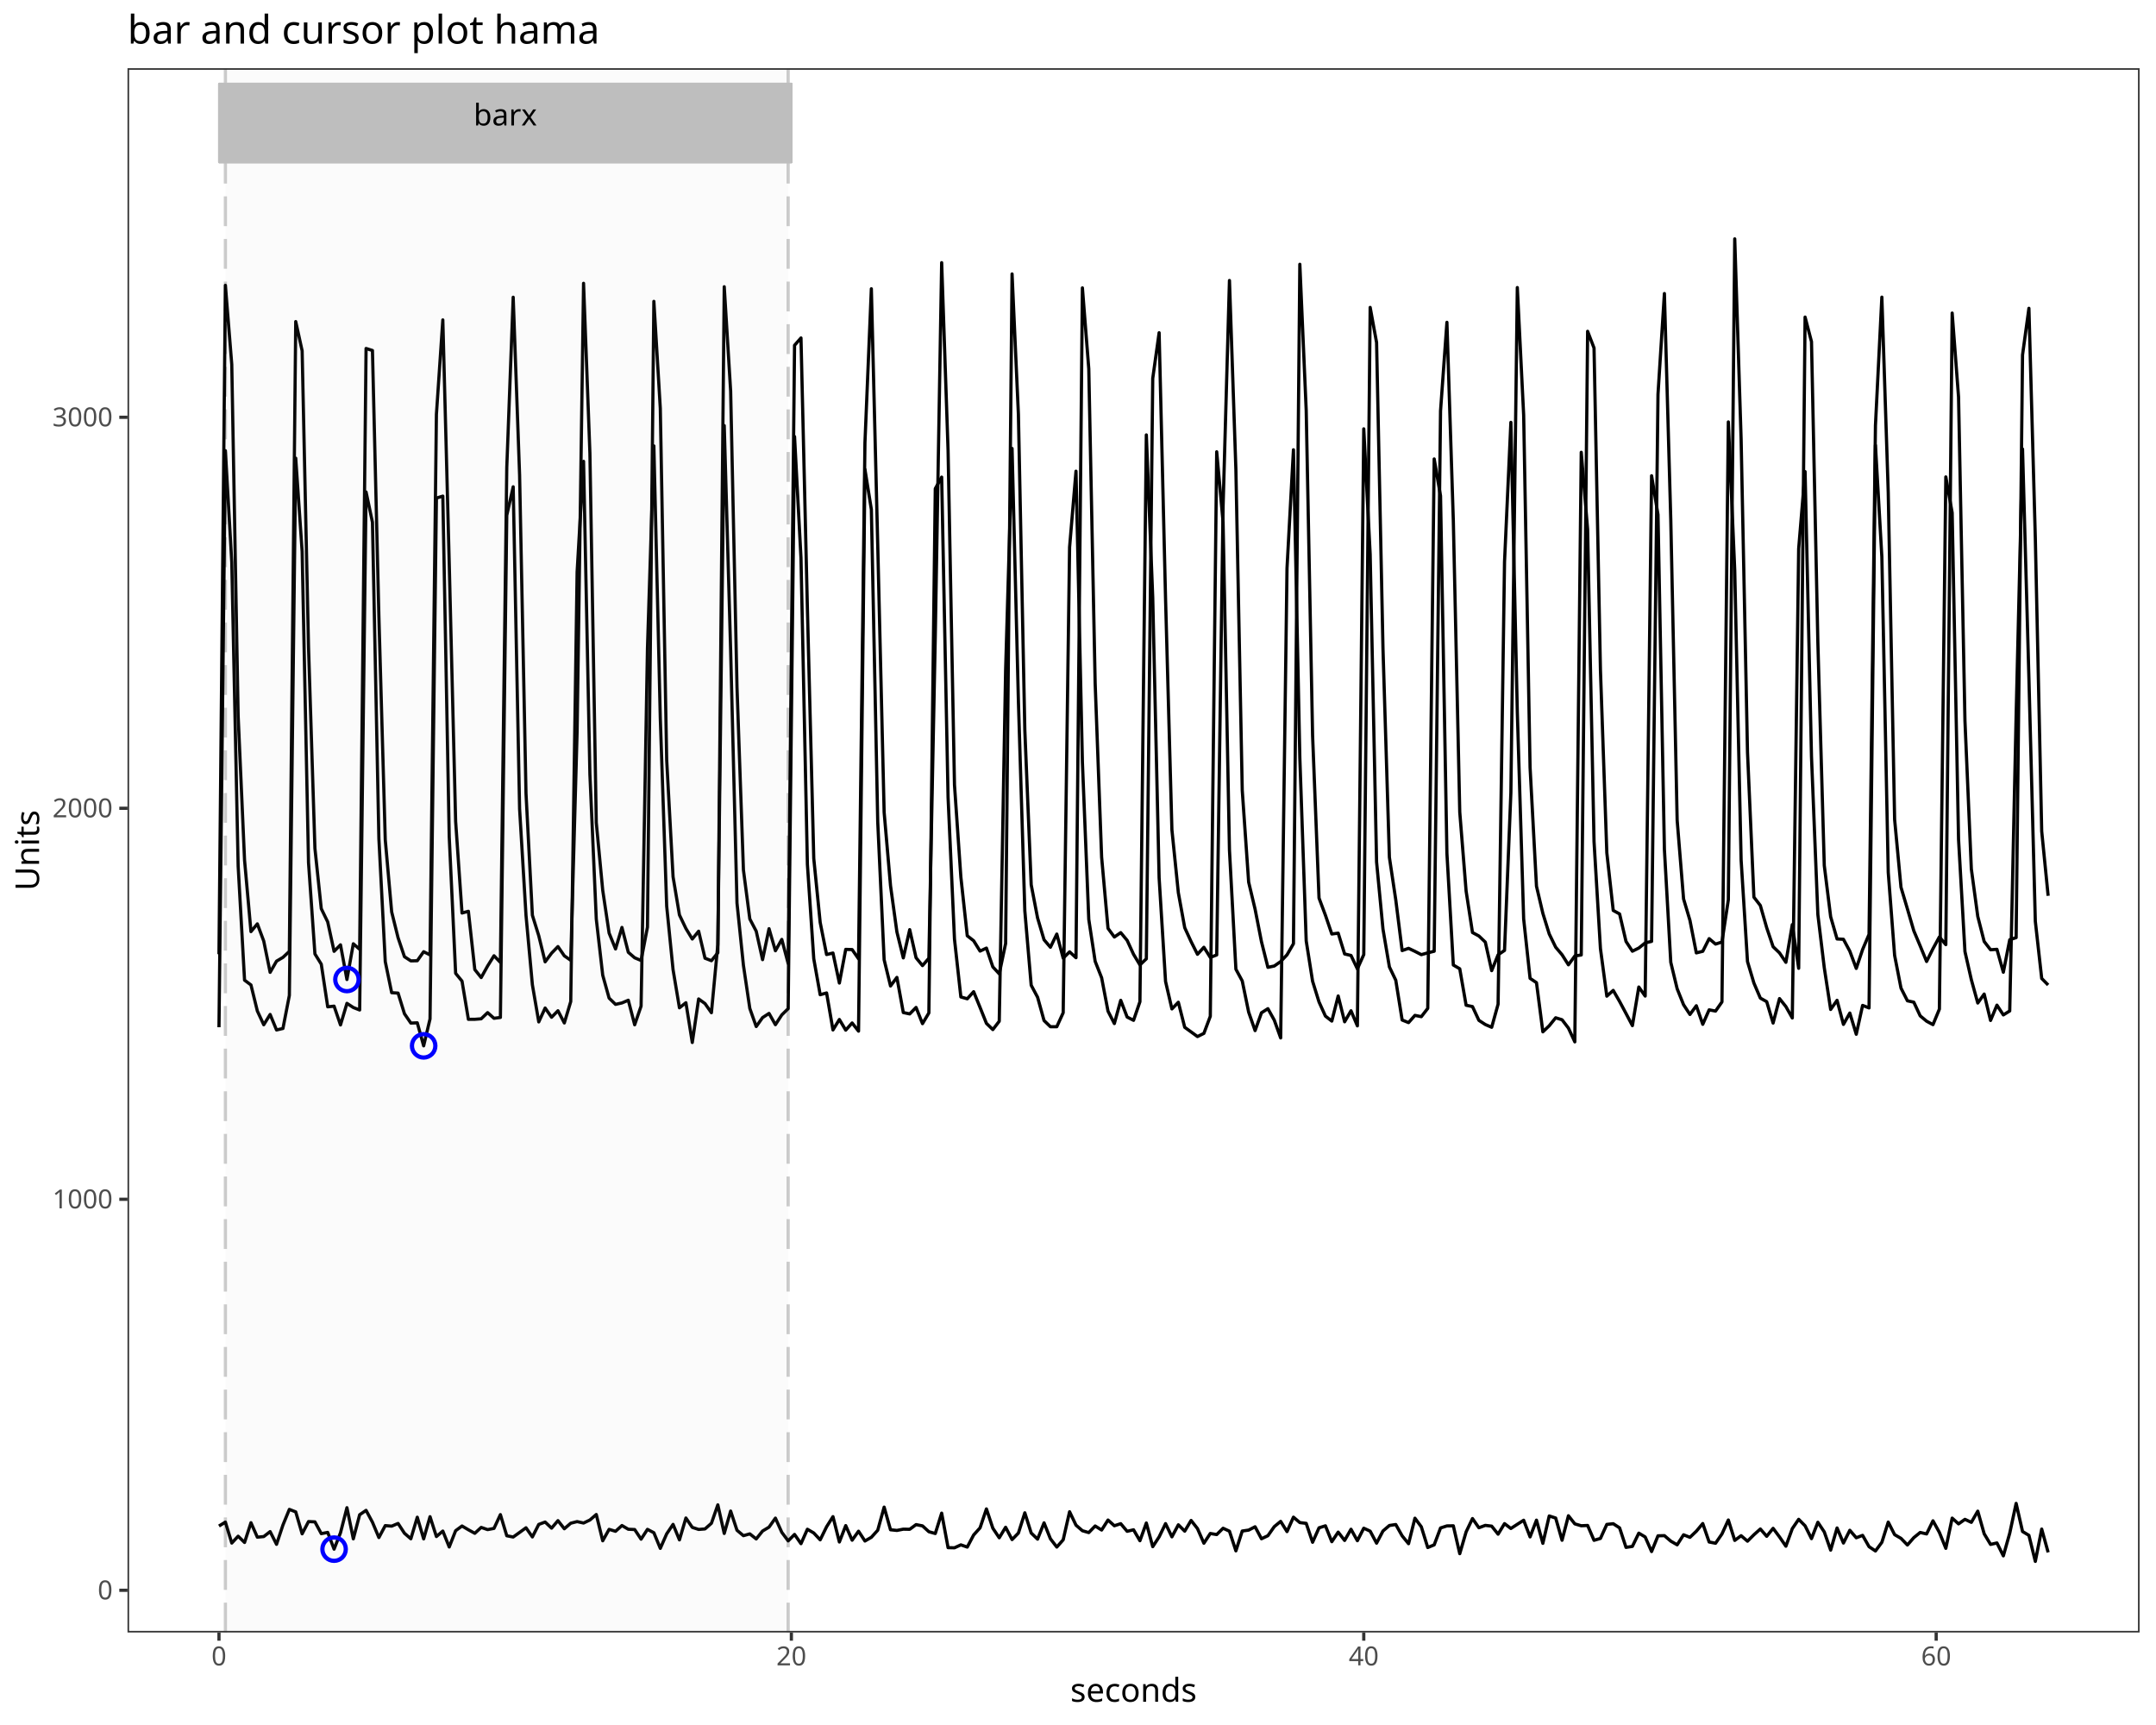
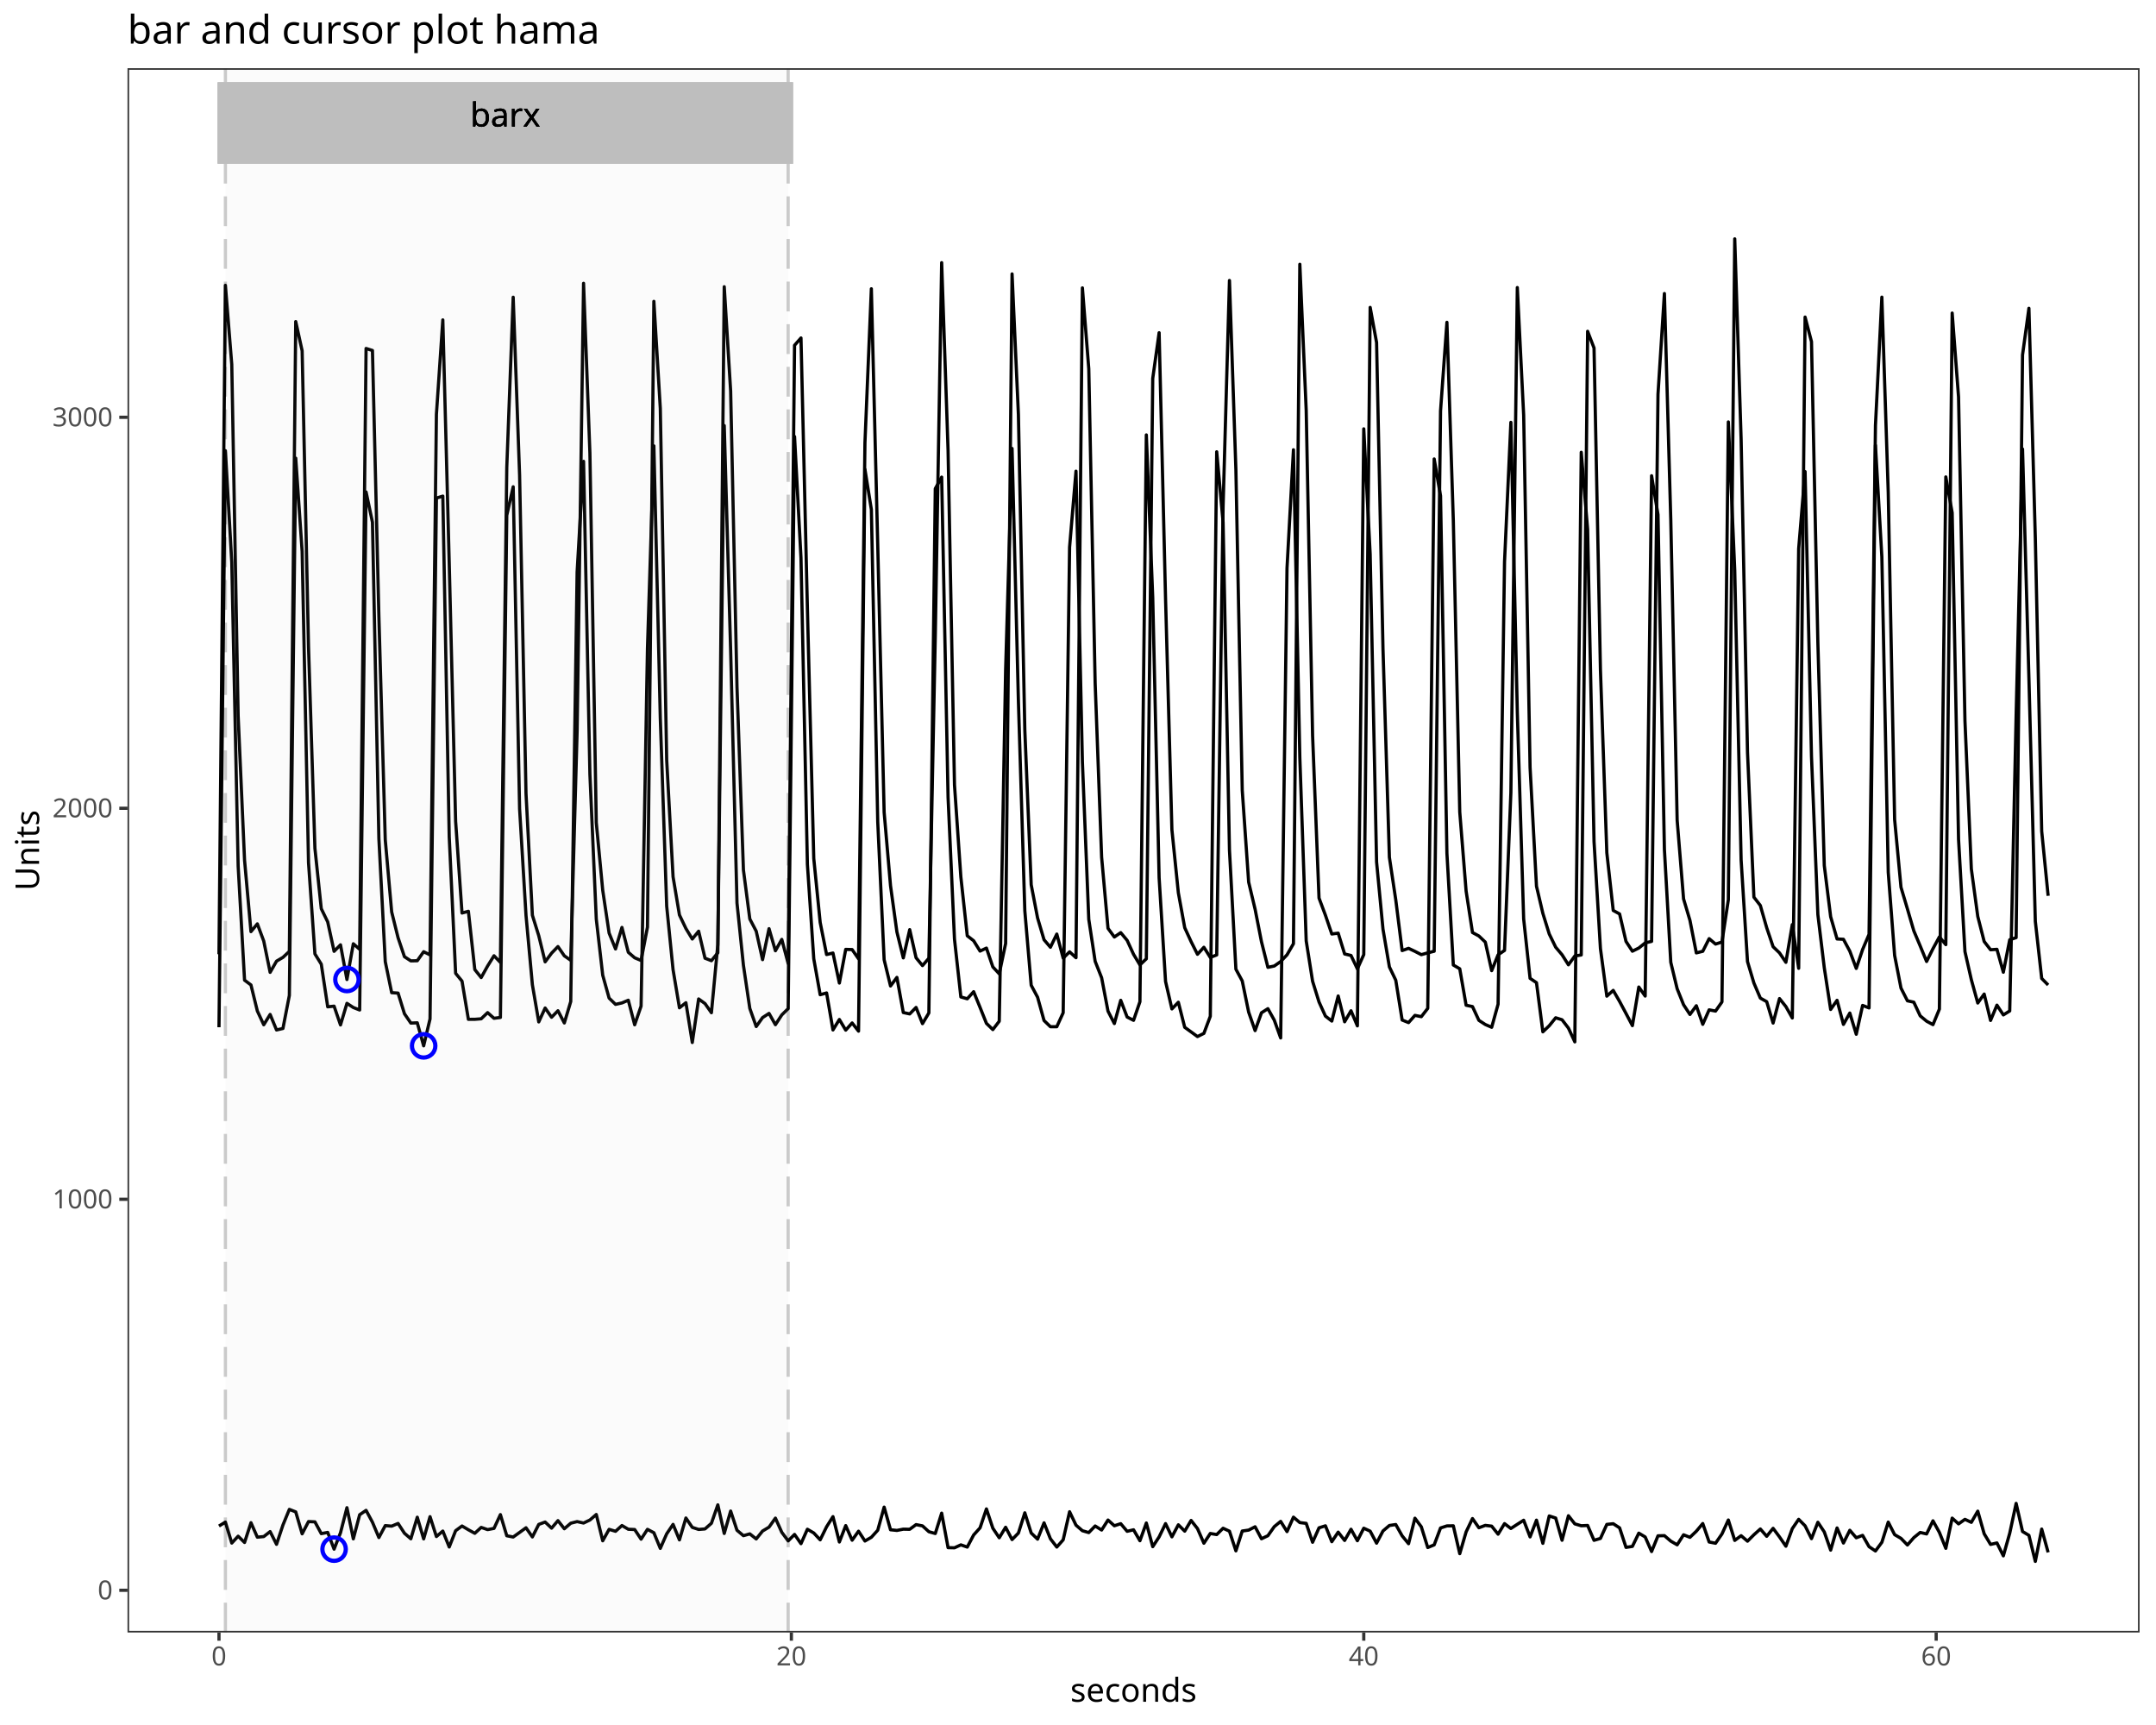
<svg xmlns="http://www.w3.org/2000/svg" class="svglite" data-engine-version="2.0" width="720.00pt" height="576.00pt" viewBox="0 0 720.00 576.00">
  <defs>
    <style type="text/css">
    .svglite line, .svglite polyline, .svglite polygon, .svglite path, .svglite rect, .svglite circle {
      fill: none;
      stroke: #000000;
      stroke-linecap: round;
      stroke-linejoin: round;
      stroke-miterlimit: 10.00;
    }
  </style>
  </defs>
  <rect width="100%" height="100%" style="stroke: none; fill: #FFFFFF;" />
  <defs>
    <clipPath id="cpMC4wMHw3MjAuMDB8MC4wMHw1NzYuMDA=">
      <rect x="0.00" y="0.00" width="720.00" height="576.00" />
    </clipPath>
  </defs>
  <g clip-path="url(#cpMC4wMHw3MjAuMDB8MC4wMHw1NzYuMDA=)">
    <rect x="0.00" y="0.00" width="720.00" height="576.00" style="stroke-width: 1.07; stroke: #FFFFFF; fill: #FFFFFF;" />
  </g>
  <defs>
    <clipPath id="cpNDIuNTh8NzE0LjUyfDIyLjc4fDU0NS4xMQ==">
      <rect x="42.58" y="22.78" width="671.94" height="522.33" />
    </clipPath>
  </defs>
  <g clip-path="url(#cpNDIuNTh8NzE0LjUyfDIyLjc4fDU0NS4xMQ==)">
    <rect x="42.58" y="22.78" width="671.94" height="522.33" style="stroke-width: 1.07; stroke: none; fill: #FFFFFF;" />
    <polyline points="73.13,509.56 75.27,508.25 77.40,515.25 79.53,512.96 81.67,515.05 83.81,508.45 85.94,513.28 88.08,513.08 90.21,511.42 92.35,515.67 94.49,509.23 96.63,504.00 98.76,504.84 100.90,512.16 103.03,508.07 105.17,508.17 107.29,512.10 109.44,511.69 111.57,517.28 113.71,511.81 115.86,503.44 117.99,513.84 120.11,505.79 122.25,504.33 124.38,508.29 126.53,513.41 128.66,509.42 130.80,509.60 132.94,508.70 135.07,511.97 137.20,513.82 139.35,506.62 141.48,513.85 143.61,506.44 145.74,513.07 147.88,511.24 150.02,516.56 152.16,511.12 154.29,509.55 156.42,510.81 158.56,511.99 160.69,510.02 162.84,510.76 164.97,510.35 167.11,505.75 169.24,512.81 171.38,513.23 173.52,511.70 175.66,510.14 177.79,513.20 179.92,509.02 182.05,508.23 184.20,510.27 186.33,507.76 188.46,510.47 190.60,508.62 192.73,508.08 194.88,508.56 197.00,507.55 199.13,505.71 201.28,514.49 203.41,510.67 205.56,511.32 207.70,509.39 209.82,510.64 211.95,510.73 214.09,513.95 216.22,510.67 218.36,511.80 220.51,517.02 222.64,512.17 224.77,509.01 226.90,514.19 229.06,506.88 231.19,510.01 233.31,510.70 235.44,510.53 237.58,508.64 239.72,502.49 241.86,512.04 244.00,504.56 246.12,510.98 248.27,512.78 250.40,512.18 252.54,513.87 254.66,511.23 256.82,509.93 258.95,506.92 261.08,511.66 263.21,514.52 265.34,512.37 267.49,515.45 269.63,510.64 271.76,511.88 273.90,514.17 276.04,509.81 278.17,506.43 280.31,514.89 282.43,509.42 284.57,514.29 286.71,511.29 288.85,514.56 290.99,513.32 293.12,510.97 295.26,503.25 297.39,510.81 299.52,511.03 301.66,510.61 303.80,510.65 305.92,509.09 308.07,509.51 310.20,511.46 312.34,512.06 314.47,505.26 316.61,516.78 318.75,516.83 320.88,515.85 323.02,516.59 325.15,512.55 327.29,510.17 329.42,503.85 331.56,510.29 333.70,513.48 335.83,509.97 337.98,514.08 340.10,511.91 342.24,505.15 344.37,511.89 346.50,513.94 348.66,508.50 350.79,513.82 352.92,516.58 355.05,514.17 357.19,504.79 359.33,509.27 361.47,511.13 363.60,511.75 365.73,509.55 367.89,510.90 370.02,507.56 372.14,509.47 374.27,508.78 376.41,511.32 378.55,510.82 380.68,514.47 382.82,508.55 384.96,516.45 387.09,513.19 389.24,508.76 391.36,513.17 393.51,509.15 395.64,511.27 397.77,507.70 399.90,510.41 402.04,515.30 404.18,512.05 406.32,512.41 408.45,510.30 410.58,511.29 412.73,517.85 414.85,511.23 416.99,510.92 419.14,509.81 421.27,513.81 423.42,512.79 425.55,509.76 427.68,508.01 429.80,511.42 431.95,506.60 434.08,508.41 436.21,508.67 438.34,514.98 440.49,510.16 442.63,509.49 444.76,514.79 446.89,511.60 449.04,514.37 451.17,510.64 453.30,514.46 455.43,510.29 457.57,511.27 459.71,515.28 461.85,511.21 463.99,509.38 466.12,509.06 468.25,512.84 470.39,515.46 472.52,506.95 474.65,509.82 476.80,516.74 478.95,515.85 481.07,510.21 483.20,509.52 485.34,509.49 487.49,518.79 489.61,511.52 491.74,507.07 493.88,510.14 496.02,509.34 498.15,509.60 500.29,512.28 502.44,508.76 504.56,510.38 506.71,508.98 508.83,507.63 510.97,513.19 513.11,507.60 515.24,515.34 517.37,506.20 519.52,506.89 521.65,514.31 523.78,506.13 525.91,508.84 528.06,509.47 530.19,509.37 532.33,514.33 534.47,513.70 536.60,509.02 538.74,508.79 540.87,510.18 543.01,516.69 545.14,516.36 547.28,511.94 549.41,513.21 551.55,518.08 553.69,512.83 555.83,512.77 557.96,514.60 560.09,515.83 562.23,512.49 564.36,513.33 566.49,511.30 568.64,508.73 570.77,514.89 572.91,515.31 575.05,512.21 577.18,507.55 579.32,514.36 581.45,512.79 583.58,514.62 585.72,512.48 587.87,510.55 589.99,512.99 592.13,510.33 594.27,513.20 596.40,516.30 598.54,510.43 600.67,507.32 602.81,509.49 604.95,513.77 607.08,508.31 609.22,511.53 611.35,517.61 613.49,510.21 615.62,515.24 617.75,510.98 619.90,513.48 622.02,512.68 624.17,516.45 626.31,517.89 628.45,515.00 630.58,508.25 632.71,512.44 634.84,513.68 636.99,515.89 639.12,513.44 641.25,511.71 643.39,512.20 645.52,507.82 647.66,511.69 649.81,517.01 651.93,506.92 654.06,508.84 656.20,507.33 658.33,508.33 660.48,504.60 662.62,512.15 664.75,515.70 666.88,515.21 669.02,519.52 671.15,511.98 673.29,502.00 675.43,511.39 677.56,512.67 679.70,521.37 681.83,510.58 683.98,518.36 " style="stroke-width: 1.07; stroke-linecap: butt;" />
    <polyline points="73.13,318.62 75.27,95.28 77.40,121.71 79.53,239.05 81.67,287.23 83.81,311.08 85.94,308.49 88.08,314.24 90.21,324.68 92.35,320.94 94.49,319.68 96.63,317.68 98.76,107.38 100.90,117.14 103.03,215.99 105.17,283.29 107.29,303.42 109.44,307.85 111.57,317.66 113.71,315.49 115.86,327.07 117.99,315.14 120.11,316.99 122.25,116.36 124.38,117.03 126.53,205.83 128.66,280.43 130.80,304.51 132.94,313.14 135.07,319.46 137.20,320.85 139.35,320.80 141.48,317.79 143.61,318.85 145.74,138.37 147.88,106.82 150.02,188.04 152.16,274.27 154.29,304.87 156.42,304.29 158.56,323.75 160.69,326.42 162.84,322.56 164.97,319.14 167.11,321.36 169.24,156.08 171.38,99.25 173.52,158.65 175.66,264.94 177.79,305.61 179.92,312.46 182.05,321.17 184.20,318.27 186.33,316.07 188.46,319.17 190.60,320.65 192.73,244.18 194.88,94.60 197.00,151.28 199.13,274.68 201.28,297.27 203.41,311.56 205.56,316.87 207.70,309.68 209.82,317.98 211.95,319.82 214.09,320.72 216.22,309.58 218.36,100.63 220.51,136.35 222.64,253.72 224.77,292.78 226.90,305.51 229.06,310.04 231.19,313.55 233.31,310.94 235.44,319.96 237.58,320.79 239.72,318.15 241.86,95.75 244.00,130.59 246.12,229.36 248.27,290.50 250.40,306.85 252.54,310.94 254.66,320.44 256.82,310.10 258.95,317.47 261.08,313.68 263.21,321.72 265.34,115.30 267.49,112.85 269.63,203.03 271.76,286.66 273.90,308.01 276.04,318.73 278.17,318.23 280.31,328.25 282.43,317.01 284.57,317.08 286.71,320.15 288.85,147.81 290.99,96.43 293.12,181.94 295.26,271.23 297.39,295.75 299.52,311.18 301.66,319.85 303.80,310.42 305.92,319.81 308.07,322.43 310.20,319.96 312.34,212.24 314.47,87.71 316.61,150.41 318.75,262.07 320.88,292.85 323.02,312.47 325.15,314.13 327.29,317.58 329.42,316.58 331.56,322.86 333.70,325.17 335.83,315.05 337.98,91.48 340.10,138.44 342.24,243.74 344.37,295.44 346.50,306.51 348.66,313.80 350.79,316.30 352.92,311.90 355.05,319.93 357.19,317.83 359.33,319.79 361.47,96.13 363.60,123.16 365.73,228.13 367.89,286.23 370.02,309.99 372.14,312.88 374.27,311.42 376.41,314.00 378.55,318.66 380.68,322.19 382.82,320.16 384.96,126.36 387.09,111.11 389.24,199.99 391.36,277.08 393.51,298.11 395.64,309.77 397.77,314.42 399.90,318.65 402.04,316.31 404.18,319.69 406.32,318.87 408.45,169.24 410.58,93.66 412.73,156.86 414.85,263.89 416.99,294.55 419.14,303.59 421.27,314.45 423.42,323.01 425.55,322.56 427.68,321.08 429.80,318.83 431.95,315.12 434.08,88.25 436.21,136.98 438.34,245.56 440.49,299.88 442.63,305.61 444.76,311.87 446.89,311.59 449.04,318.54 451.17,319.04 453.30,323.52 455.43,318.76 457.57,102.65 459.71,114.37 461.85,216.55 463.99,286.27 466.12,300.48 468.25,317.41 470.39,316.66 472.52,317.67 474.65,318.77 476.80,318.17 478.95,317.63 481.07,137.21 483.20,107.63 485.34,173.83 487.49,271.17 489.61,297.54 491.74,311.38 493.88,312.54 496.02,314.58 498.15,324.11 500.29,318.81 502.44,317.36 504.56,264.69 506.71,96.02 508.83,138.60 510.97,256.26 513.11,295.92 515.24,304.98 517.37,311.86 519.52,316.28 521.65,318.80 523.78,322.16 525.91,319.23 528.06,318.87 530.19,110.63 532.33,116.20 534.47,223.72 536.60,284.75 538.74,304.01 540.87,305.18 543.01,314.36 545.14,317.62 547.28,316.56 549.41,314.85 551.55,314.34 553.69,131.64 555.83,98.02 557.96,173.55 560.09,273.88 562.23,300.16 564.36,307.32 566.49,318.18 568.64,317.65 570.77,313.43 572.91,315.24 575.05,314.56 577.18,300.45 579.32,79.76 581.45,146.63 583.58,251.15 585.72,299.58 587.87,302.36 589.99,309.78 592.13,316.12 594.27,318.18 596.40,321.33 598.54,308.74 600.67,323.33 602.81,105.88 604.95,114.09 607.08,214.67 609.22,288.99 611.35,306.11 613.49,313.53 615.62,313.64 617.75,317.61 619.90,323.37 622.02,317.05 624.17,311.99 626.31,142.08 628.45,99.22 630.58,164.46 632.71,273.61 634.84,296.28 636.99,303.51 639.12,310.81 641.25,315.86 643.39,321.05 645.52,316.77 647.66,312.84 649.81,315.43 651.93,104.54 654.06,132.58 656.20,240.68 658.33,290.15 660.48,306.01 662.62,314.38 664.75,317.14 666.88,316.99 669.02,324.64 671.15,313.80 673.29,313.08 675.43,118.52 677.56,102.95 679.70,179.70 681.83,277.56 683.98,299.12 " style="stroke-width: 1.07; stroke-linecap: butt;" />
    <polyline points="73.13,343.01 75.27,150.49 77.40,187.77 79.53,289.18 81.67,327.29 83.81,328.89 85.94,337.58 88.08,342.18 90.21,338.74 92.35,343.92 94.49,343.42 96.63,332.39 98.76,152.99 100.90,184.19 103.03,288.06 105.17,318.53 107.29,321.95 109.44,336.19 111.57,335.97 113.71,342.24 115.86,335.03 117.99,336.42 120.11,337.25 122.25,164.28 124.38,174.39 126.53,280.04 128.66,321.10 130.80,331.47 132.94,331.61 135.07,338.50 137.20,341.62 139.35,341.53 141.48,349.22 143.61,340.23 145.74,166.32 147.88,165.66 150.02,279.43 152.16,325.01 154.29,327.61 156.42,340.37 158.56,340.36 160.69,340.19 162.84,338.13 164.97,340.02 167.11,339.74 169.24,172.07 171.38,162.55 173.52,270.11 175.66,305.64 177.79,328.83 179.92,341.23 182.05,336.59 184.20,339.67 186.33,337.50 188.46,341.58 190.60,334.43 192.73,190.98 194.88,154.05 197.00,258.55 199.13,306.89 201.28,325.63 203.41,333.28 205.56,335.37 207.70,334.89 209.82,333.99 211.95,342.19 214.09,335.96 216.22,216.53 218.36,148.89 220.51,239.83 222.64,302.57 224.77,323.79 226.90,336.52 229.06,334.82 231.19,348.10 233.31,333.56 235.44,335.11 237.58,338.16 239.72,315.42 241.86,142.11 244.00,217.22 246.12,301.53 248.27,322.33 250.40,336.73 252.54,342.77 254.66,339.79 256.82,338.39 258.95,342.16 261.08,338.89 263.21,336.80 265.34,145.78 267.49,186.31 269.63,288.60 271.76,320.15 273.90,332.15 276.04,331.56 278.17,343.91 280.31,340.42 282.43,343.97 284.57,341.58 286.71,344.31 288.85,156.74 290.99,170.13 293.12,274.39 295.26,320.47 297.39,329.23 299.52,326.37 301.66,338.10 303.80,338.56 305.92,336.40 308.07,341.81 310.20,338.23 312.34,163.17 314.47,159.32 316.61,266.24 318.75,313.58 320.88,332.89 323.02,333.51 325.15,331.14 327.29,336.39 329.42,341.71 331.56,343.79 333.70,341.01 335.83,223.71 337.98,149.75 340.10,234.12 342.24,304.11 344.37,328.99 346.50,332.98 348.66,340.77 350.79,342.83 352.92,342.83 355.05,338.17 357.19,182.74 359.33,157.34 361.47,254.48 363.60,306.99 365.73,321.00 367.89,326.48 370.02,337.64 372.14,341.78 374.27,334.02 376.41,339.60 378.55,340.70 380.68,334.49 382.82,145.23 384.96,199.60 387.09,293.12 389.24,327.73 391.36,336.89 393.51,334.67 395.64,343.03 397.77,344.57 399.90,346.12 402.04,345.06 404.18,339.35 406.32,150.86 408.45,174.36 410.58,283.85 412.73,323.63 414.85,327.55 416.99,337.96 419.14,344.13 421.27,338.18 423.42,336.81 425.55,340.65 427.68,346.58 429.80,189.74 431.95,150.19 434.08,252.99 436.21,314.17 438.34,327.65 440.49,334.57 442.63,339.29 444.76,340.95 446.89,332.57 449.04,341.19 451.17,337.51 453.30,342.55 455.43,143.20 457.57,185.07 459.71,287.83 461.85,310.25 463.99,322.87 466.12,327.31 468.25,340.60 470.39,341.46 472.52,339.05 474.65,339.48 476.80,336.71 478.95,153.25 481.07,165.59 483.20,284.92 485.34,322.23 487.49,323.49 489.61,335.66 491.74,336.11 493.88,340.71 496.02,342.10 498.15,343.02 500.29,335.31 502.44,187.62 504.56,141.03 506.71,237.76 508.83,306.85 510.97,326.68 513.11,328.13 515.24,344.54 517.37,342.51 519.52,339.85 521.65,340.51 523.78,343.29 525.91,347.89 528.06,151.03 530.19,176.82 532.33,281.01 534.47,316.74 536.60,332.63 538.74,330.70 540.87,334.41 543.01,338.41 545.14,342.47 547.28,329.58 549.41,332.60 551.55,158.86 553.69,171.85 555.83,283.61 557.96,321.33 560.09,330.16 562.23,335.50 564.36,338.74 566.49,335.83 568.64,342.03 570.77,337.20 572.91,337.61 575.05,334.56 577.18,140.89 579.32,190.50 581.45,287.18 583.58,321.08 585.72,328.25 587.87,333.28 589.99,334.47 592.13,341.61 594.27,333.44 596.40,336.11 598.54,339.91 600.67,183.22 602.81,157.48 604.95,252.66 607.08,305.40 609.22,323.14 611.35,337.07 613.49,334.02 615.62,342.06 617.75,338.27 619.90,345.35 622.02,335.72 624.17,336.56 626.31,148.69 628.45,185.97 630.58,291.27 632.71,319.02 634.84,329.94 636.99,334.18 639.12,334.64 641.25,339.20 643.39,340.99 645.52,342.14 647.66,336.96 649.81,159.25 651.93,171.22 654.06,280.27 656.20,317.75 658.33,327.13 660.48,334.92 662.62,331.93 664.75,340.74 666.88,335.63 669.02,338.89 671.15,337.57 673.29,238.94 675.43,149.94 677.56,226.47 679.70,307.63 681.83,326.72 683.98,328.90 " style="stroke-width: 1.07; stroke-linecap: butt;" />
    <rect x="75.27" y="22.78" width="187.94" height="522.33" style="stroke-width: 1.07; stroke: none; stroke-linecap: butt; stroke-linejoin: miter; fill: #B3B3B3; fill-opacity: 0.051;" />
    <line x1="75.27" y1="545.11" x2="75.27" y2="22.78" style="stroke-width: 1.07; stroke: #000000; stroke-opacity: 0.20; stroke-dasharray: 9.96,4.27; stroke-linecap: butt;" />
    <line x1="263.21" y1="545.11" x2="263.21" y2="22.78" style="stroke-width: 1.07; stroke: #000000; stroke-opacity: 0.20; stroke-dasharray: 9.96,4.27; stroke-linecap: butt;" />
    <circle cx="111.57" cy="517.28" r="3.91" style="stroke-width: 1.42; stroke: #0000FF;" />
    <circle cx="115.86" cy="327.07" r="3.91" style="stroke-width: 1.42; stroke: #0000FF;" />
    <circle cx="141.48" cy="349.22" r="3.91" style="stroke-width: 1.42; stroke: #0000FF;" />
-     <rect x="73.22" y="28.01" width="191.06" height="26.12" style="stroke-width: 0.75; stroke: #BEBEBE; fill: #BEBEBE;" />
-     <rect x="73.22" y="28.01" width="191.06" height="26.12" style="stroke-width: 0.75; stroke: #BEBEBE; fill: #BEBEBE;" />
-     <rect x="73.22" y="28.01" width="191.06" height="26.12" style="stroke-width: 0.75; stroke: #BEBEBE; fill: #BEBEBE;" />
-     <text x="168.75" y="41.89" text-anchor="middle" style="font-size: 10.00px; font-family: sans;" textLength="19.46px" lengthAdjust="spacingAndGlyphs">barx</text>
+     <rect x="73.22" y="28.01" width="191.06" height="26.12" style="stroke-width: 1.07; stroke: #BEBEBE; stroke-linecap: butt; stroke-linejoin: miter; fill: #BEBEBE;" />
+     <rect x="73.22" y="28.01" width="191.06" height="26.12" style="stroke-width: 1.07; stroke: #BEBEBE; stroke-linecap: butt; stroke-linejoin: miter; fill: #BEBEBE;" />
+     <rect x="73.22" y="28.01" width="191.06" height="26.12" style="stroke-width: 1.07; stroke: #BEBEBE; stroke-linecap: butt; stroke-linejoin: miter; fill: #BEBEBE;" />
+     <text x="168.75" y="42.25" text-anchor="middle" style="font-size: 11.04px; font-family: sans;" textLength="21.48px" lengthAdjust="spacingAndGlyphs">barx</text>
+     <text x="168.75" y="42.25" text-anchor="middle" style="font-size: 11.04px; font-family: sans;" textLength="21.48px" lengthAdjust="spacingAndGlyphs">barx</text>
+     <text x="168.75" y="42.25" text-anchor="middle" style="font-size: 11.04px; font-family: sans;" textLength="21.48px" lengthAdjust="spacingAndGlyphs">barx</text>
    <rect x="42.58" y="22.78" width="671.94" height="522.33" style="stroke-width: 1.07; stroke: #333333;" />
  </g>
  <g clip-path="url(#cpMC4wMHw3MjAuMDB8MC4wMHw1NzYuMDA=)">
    <text x="37.65" y="534.05" text-anchor="end" style="font-size: 8.80px; fill: #4D4D4D; font-family: sans;" textLength="4.89px" lengthAdjust="spacingAndGlyphs">0</text>
    <text x="37.65" y="403.49" text-anchor="end" style="font-size: 8.80px; fill: #4D4D4D; font-family: sans;" textLength="19.58px" lengthAdjust="spacingAndGlyphs">1000</text>
    <text x="37.65" y="272.92" text-anchor="end" style="font-size: 8.80px; fill: #4D4D4D; font-family: sans;" textLength="19.58px" lengthAdjust="spacingAndGlyphs">2000</text>
    <text x="37.65" y="142.36" text-anchor="end" style="font-size: 8.80px; fill: #4D4D4D; font-family: sans;" textLength="19.58px" lengthAdjust="spacingAndGlyphs">3000</text>
    <polyline points="39.84,531.02 42.58,531.02 " style="stroke-width: 1.07; stroke: #333333; stroke-linecap: butt;" />
    <polyline points="39.84,400.46 42.58,400.46 " style="stroke-width: 1.07; stroke: #333333; stroke-linecap: butt;" />
    <polyline points="39.84,269.89 42.58,269.89 " style="stroke-width: 1.07; stroke: #333333; stroke-linecap: butt;" />
    <polyline points="39.84,139.33 42.58,139.33 " style="stroke-width: 1.07; stroke: #333333; stroke-linecap: butt;" />
    <polyline points="73.13,547.85 73.13,545.11 " style="stroke-width: 1.07; stroke: #333333; stroke-linecap: butt;" />
    <polyline points="264.28,547.85 264.28,545.11 " style="stroke-width: 1.07; stroke: #333333; stroke-linecap: butt;" />
    <polyline points="455.43,547.85 455.43,545.11 " style="stroke-width: 1.07; stroke: #333333; stroke-linecap: butt;" />
    <polyline points="646.59,547.85 646.59,545.11 " style="stroke-width: 1.07; stroke: #333333; stroke-linecap: butt;" />
    <text x="73.13" y="556.10" text-anchor="middle" style="font-size: 8.80px; fill: #4D4D4D; font-family: sans;" textLength="4.89px" lengthAdjust="spacingAndGlyphs">0</text>
    <text x="264.28" y="556.10" text-anchor="middle" style="font-size: 8.80px; fill: #4D4D4D; font-family: sans;" textLength="9.79px" lengthAdjust="spacingAndGlyphs">20</text>
    <text x="455.43" y="556.10" text-anchor="middle" style="font-size: 8.80px; fill: #4D4D4D; font-family: sans;" textLength="9.79px" lengthAdjust="spacingAndGlyphs">40</text>
    <text x="646.59" y="556.10" text-anchor="middle" style="font-size: 8.80px; fill: #4D4D4D; font-family: sans;" textLength="9.79px" lengthAdjust="spacingAndGlyphs">60</text>
    <text x="378.55" y="568.24" text-anchor="middle" style="font-size: 11.00px; font-family: sans;" textLength="40.99px" lengthAdjust="spacingAndGlyphs">seconds</text>
    <text transform="translate(13.05,283.95) rotate(-90)" text-anchor="middle" style="font-size: 11.00px; font-family: sans;" textLength="25.07px" lengthAdjust="spacingAndGlyphs">Units</text>
    <text x="42.58" y="14.56" style="font-size: 13.20px; font-family: sans;" textLength="146.77px" lengthAdjust="spacingAndGlyphs">bar and cursor plot hama</text>
  </g>
</svg>
